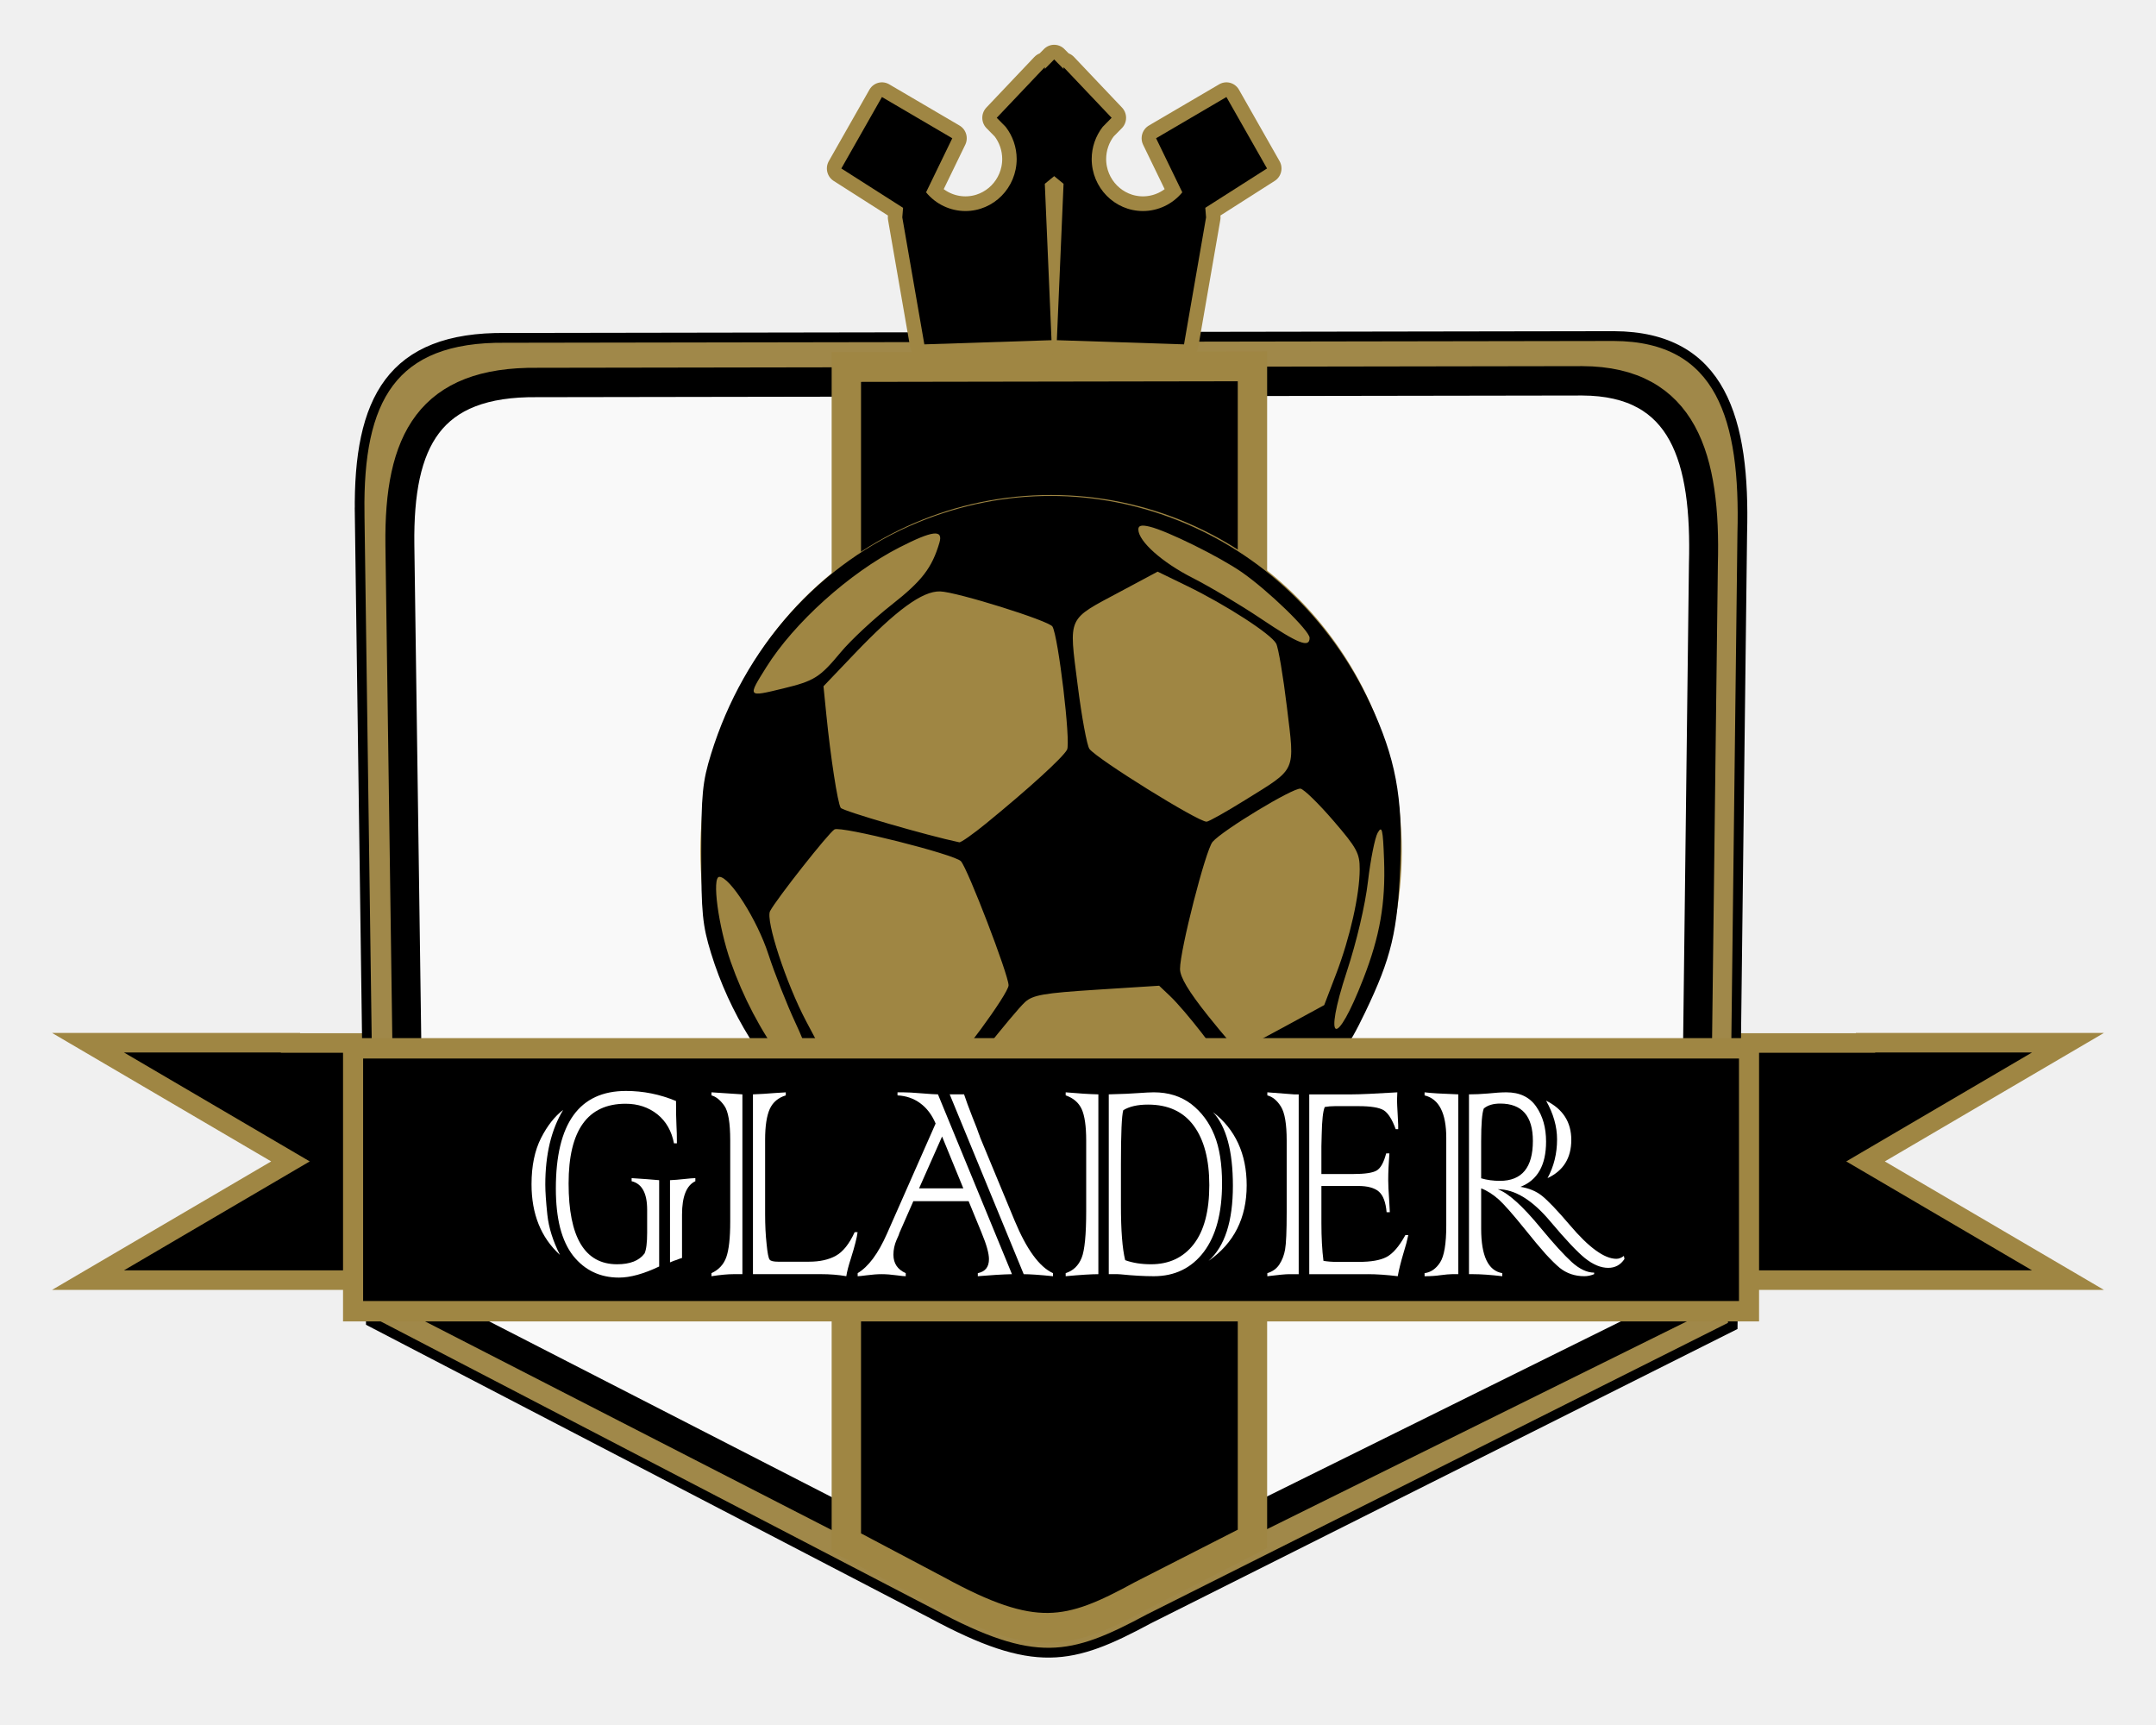
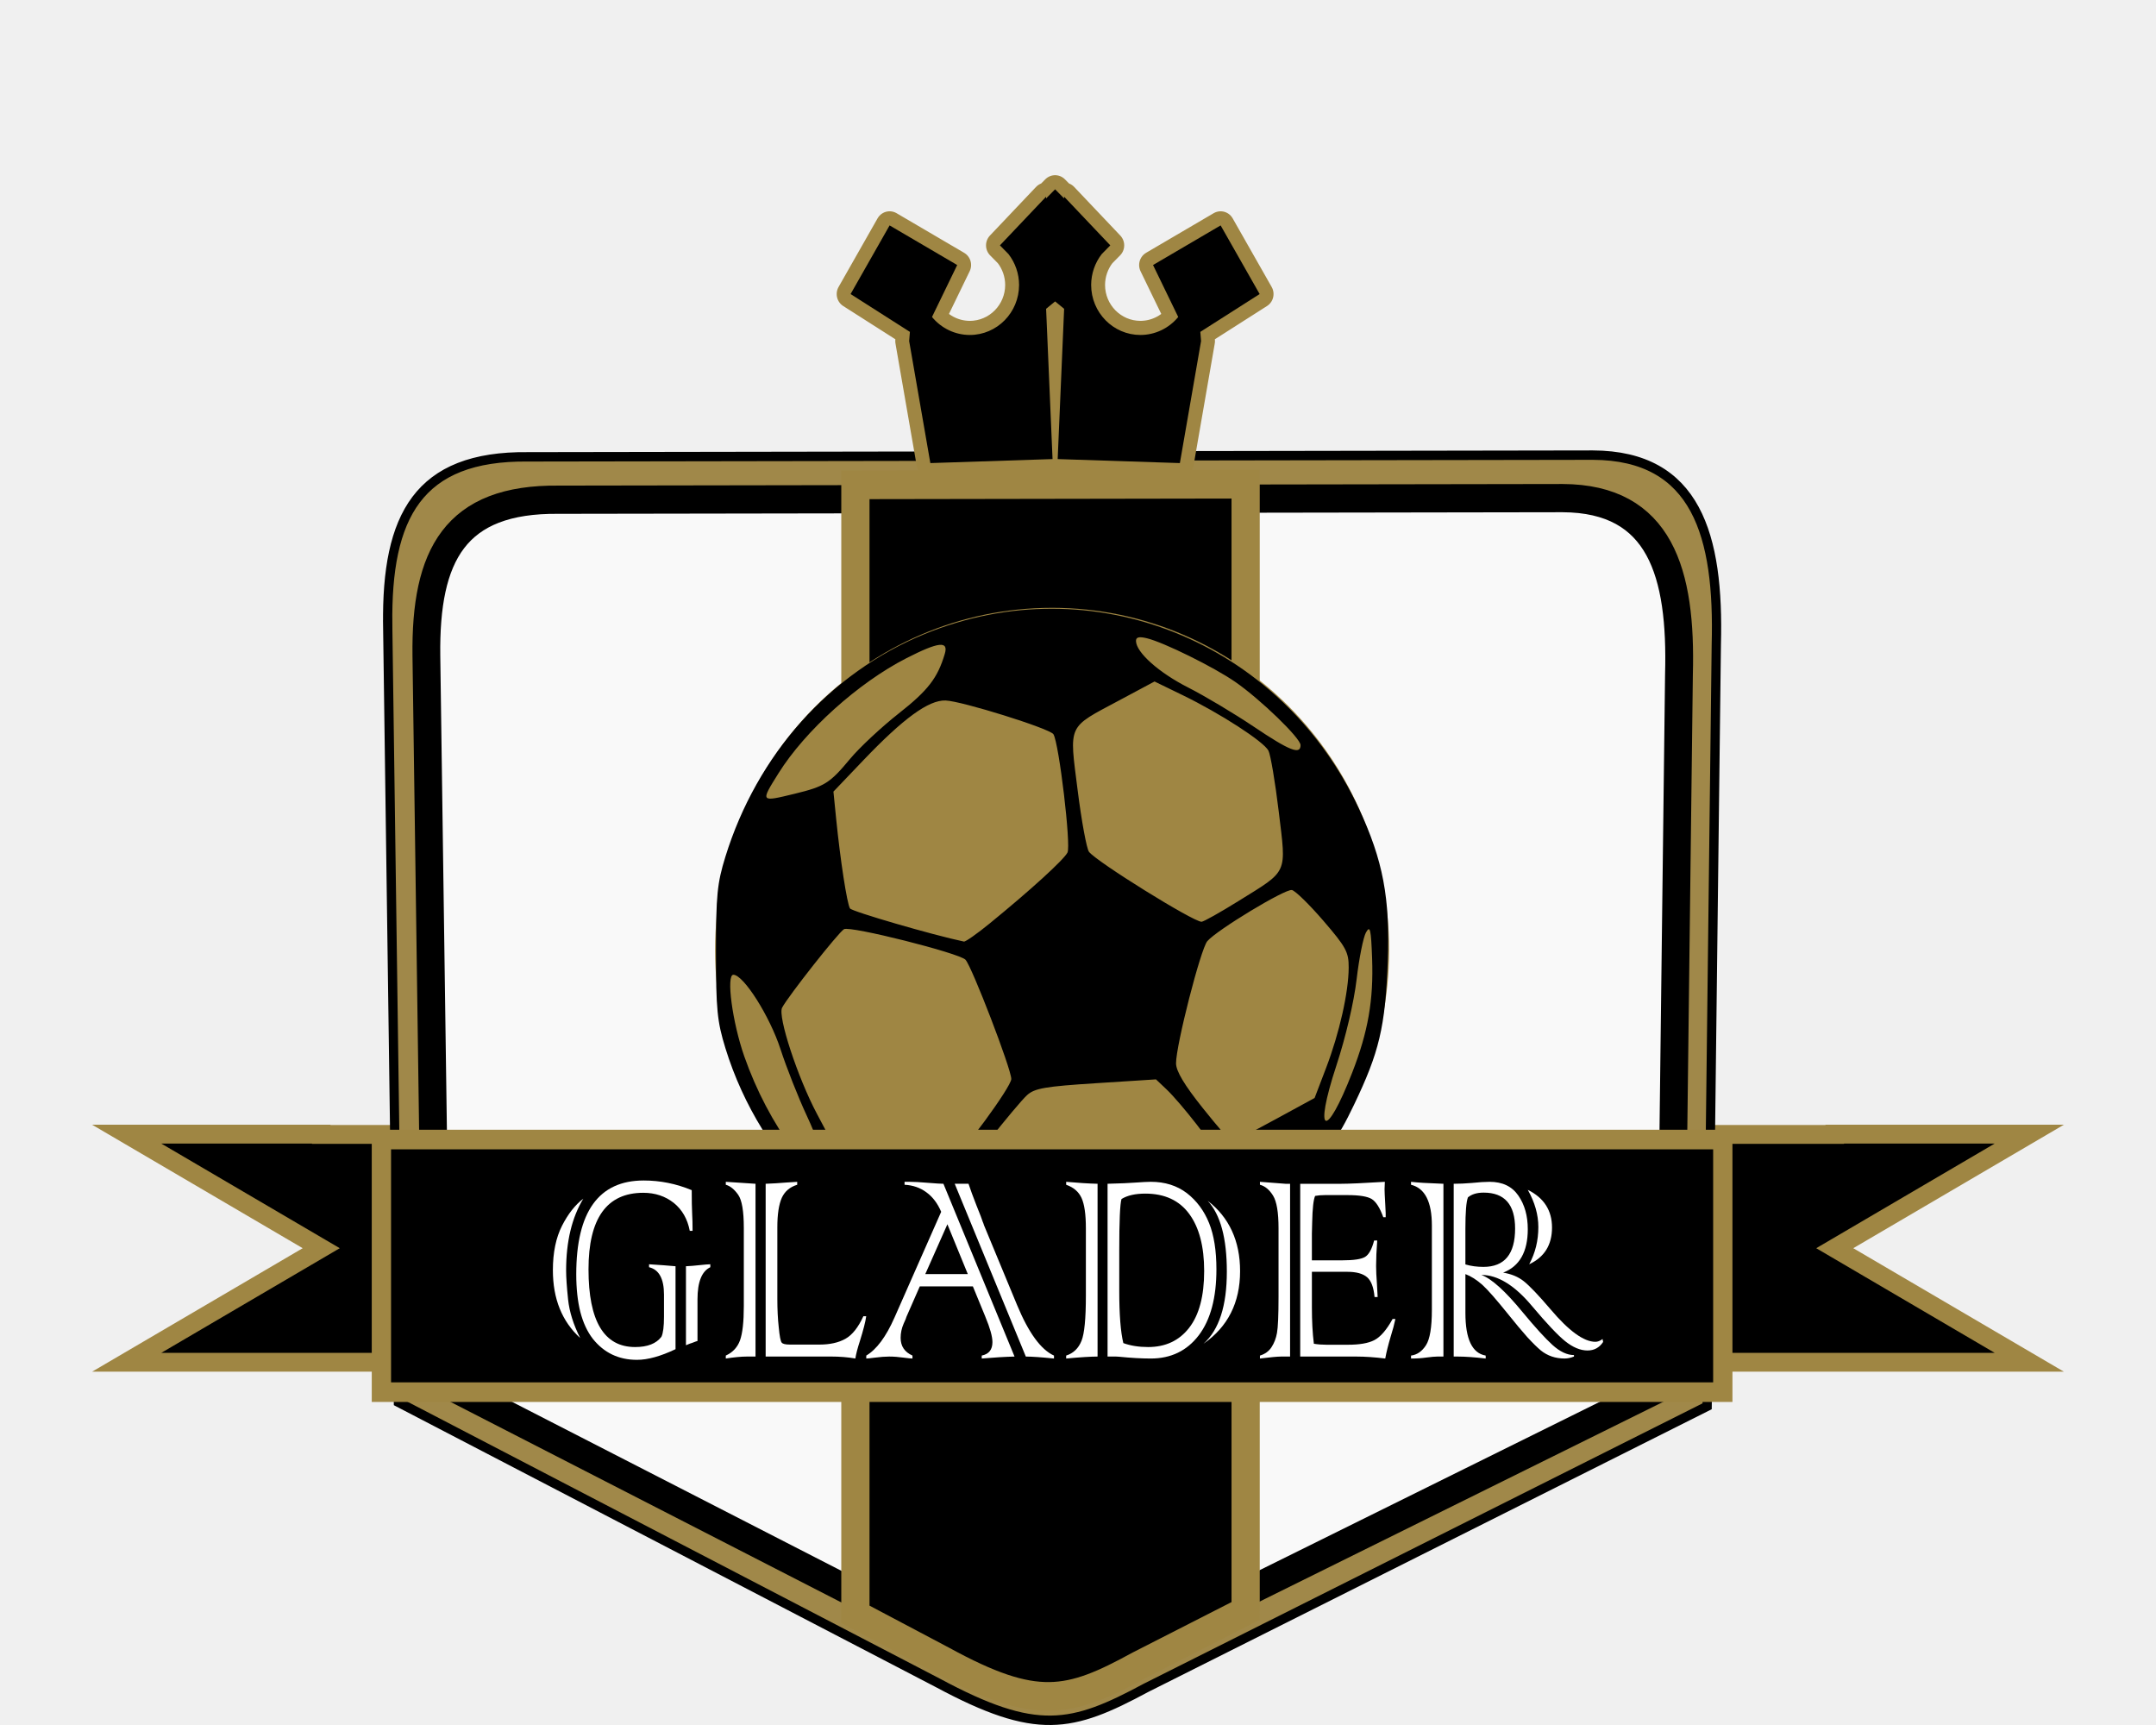
<svg xmlns="http://www.w3.org/2000/svg" version="1.1" id="svg2" width="320" height="256" viewBox="0 0 320 256">
  <defs id="defs6" />
-   <g id="g1051" transform="matrix(1.431064,0,0,1.453213,-8.027231,-58.99875)">
-     <g id="g1013">
-       <path style="fill:#000000;fill-opacity:1;stroke:#9f8643;stroke-width:2;stroke-linecap:butt;stroke-linejoin:miter;stroke-miterlimit:4;stroke-dasharray:none;stroke-opacity:1" d="m 14.736,147.082 20.998,12.123 -20.998,12.123 h 20.998 163.359 20.998 l -20.998,-12.123 20.998,-12.123 h -20.998 v 0.031 H 35.735 v -0.031 z" id="path979" />
-       <g id="g969" transform="translate(-416.3729,60.16949)">
-         <g transform="translate(21.66102,-4.813559)" id="g917">
-           <path style="fill:#a08849;fill-opacity:1;stroke:#000000;stroke-width:1px;stroke-linecap:butt;stroke-linejoin:miter;stroke-opacity:1" d="m 437.62,37.58 1.157,82.644 58.22,29.82 c 10.652,5.641 14.437,4.786 22.474,0.525 l 60.56,-29.919 0.989,-80.948 c 0.316,-11.558 -2.109,-20.095 -13.327,-20.138 l -114.917,0.183 c -11.911,-0.138 -15.3,6.363 -15.155,17.833 z" id="path821" />
-           <path style="fill:#f9f9f9;fill-opacity:1;stroke:#000000;stroke-width:3;stroke-linecap:butt;stroke-linejoin:miter;stroke-miterlimit:4;stroke-dasharray:none;stroke-opacity:1" d="m 441.795,40.887 1.09,76.851 54.889,27.73 c 10.042,5.246 13.611,4.45 21.189,0.488 l 57.095,-27.822 0.932,-75.274 c 0.298,-10.748 -1.988,-18.687 -12.564,-18.727 l -108.343,0.17 c -11.229,-0.129 -14.425,5.917 -14.288,16.583 z" id="path821-4" />
-           <path style="fill:#000000;fill-opacity:1;stroke:#9f8643;stroke-width:3.046;stroke-linecap:butt;stroke-linejoin:miter;stroke-miterlimit:4;stroke-dasharray:none;stroke-opacity:1" d="m 530.219,22.654 -42.119,0.068 V 142.759 l 9.432,4.912 c 10.042,5.407 13.61,4.588 21.188,0.503 l 11.5,-5.776 z" id="path821-4-1" />
-           <path style="opacity:1;fill:#000000;fill-opacity:1;fill-rule:evenodd;stroke:#9f8643;stroke-width:3;stroke-linecap:square;stroke-linejoin:round;stroke-miterlimit:4;stroke-dasharray:none;stroke-opacity:1;paint-order:stroke markers fill" d="m 509.654,-8.685 -0.971,0.971 v -0.188 l -4.984,5.174 0.922,0.922 c 0.738,0.935 1.141,2.09 1.145,3.281 -3.1e-4,2.938 -2.382,5.32 -5.32,5.32 -1.575,-0.002 -3.069,-0.702 -4.078,-1.912 l 2.719,-5.521 -7.295,-4.211 -4.211,7.295 6.402,4.02 -0.08,0.977 2.287,12.967 13.189,-0.426 -0.695,-15.971 0.971,-0.783 h 0.002 l 0.971,0.783 -0.695,15.971 13.189,0.426 2.287,-12.967 -0.08,-0.977 6.402,-4.02 -4.211,-7.295 -7.295,4.211 2.719,5.521 c -1.009,1.21 -2.503,1.91 -4.078,1.912 -2.938,-3.03e-4 -5.32,-2.382 -5.32,-5.32 0.004,-1.191 0.407,-2.346 1.145,-3.281 l 0.922,-0.922 -4.984,-5.174 v 0.188 l -0.971,-0.969 z" id="rect857" />
+   <g id="g854" transform="matrix(0.9609228,0,0,0.9609228,6.25235,19.61591)">
+     <g transform="matrix(1.431064,0,0,1.453213,-8.027231,-58.99875)" id="g1051">
+       <g id="g1013">
+         <path id="path979" d="m 14.736,147.082 20.998,12.123 -20.998,12.123 h 20.998 163.359 20.998 l -20.998,-12.123 20.998,-12.123 h -20.998 v 0.031 H 35.735 v -0.031 z" style="fill:#000000;fill-opacity:1;stroke:#9f8643;stroke-width:2;stroke-linecap:butt;stroke-linejoin:miter;stroke-miterlimit:4;stroke-dasharray:none;stroke-opacity:1" />
+         <g transform="translate(-416.3729,60.16949)" id="g969">
+           <g id="g917" transform="translate(21.66102,-4.813559)">
+             <path id="path821" d="m 437.62,37.58 1.157,82.644 58.22,29.82 c 10.652,5.641 14.437,4.786 22.474,0.525 l 60.56,-29.919 0.989,-80.948 c 0.316,-11.558 -2.109,-20.095 -13.327,-20.138 l -114.917,0.183 c -11.911,-0.138 -15.3,6.363 -15.155,17.833 z" style="fill:#a08849;fill-opacity:1;stroke:#000000;stroke-width:1px;stroke-linecap:butt;stroke-linejoin:miter;stroke-opacity:1" />
+             <path id="path821-4" d="m 441.795,40.887 1.09,76.851 54.889,27.73 c 10.042,5.246 13.611,4.45 21.189,0.488 l 57.095,-27.822 0.932,-75.274 c 0.298,-10.748 -1.988,-18.687 -12.564,-18.727 l -108.343,0.17 c -11.229,-0.129 -14.425,5.917 -14.288,16.583 z" style="fill:#f9f9f9;fill-opacity:1;stroke:#000000;stroke-width:3;stroke-linecap:butt;stroke-linejoin:miter;stroke-miterlimit:4;stroke-dasharray:none;stroke-opacity:1" />
+             <path id="path821-4-1" d="m 530.219,22.654 -42.119,0.068 V 142.759 l 9.432,4.912 c 10.042,5.407 13.61,4.588 21.188,0.503 l 11.5,-5.776 z" style="fill:#000000;fill-opacity:1;stroke:#9f8643;stroke-width:3.046;stroke-linecap:butt;stroke-linejoin:miter;stroke-miterlimit:4;stroke-dasharray:none;stroke-opacity:1" />
+             <path id="rect857" d="m 509.654,-8.685 -0.971,0.971 v -0.188 l -4.984,5.174 0.922,0.922 c 0.738,0.935 1.141,2.09 1.145,3.281 -3.1e-4,2.938 -2.382,5.32 -5.32,5.32 -1.575,-0.002 -3.069,-0.702 -4.078,-1.912 l 2.719,-5.521 -7.295,-4.211 -4.211,7.295 6.402,4.02 -0.08,0.977 2.287,12.967 13.189,-0.426 -0.695,-15.971 0.971,-0.783 h 0.002 l 0.971,0.783 -0.695,15.971 13.189,0.426 2.287,-12.967 -0.08,-0.977 6.402,-4.02 -4.211,-7.295 -7.295,4.211 2.719,5.521 c -1.009,1.21 -2.503,1.91 -4.078,1.912 -2.938,-3.03e-4 -5.32,-2.382 -5.32,-5.32 0.004,-1.191 0.407,-2.346 1.145,-3.281 l 0.922,-0.922 -4.984,-5.174 v 0.188 l -0.971,-0.969 z" style="opacity:1;fill:#000000;fill-opacity:1;fill-rule:evenodd;stroke:#9f8643;stroke-width:3;stroke-linecap:square;stroke-linejoin:round;stroke-miterlimit:4;stroke-dasharray:none;stroke-opacity:1;paint-order:stroke markers fill" />
+           </g>
+           <g id="g959" transform="translate(-53.55083,97.6412)">
+             <circle r="34.876" cy="-30.287" cx="584.543" id="path904" style="opacity:1;fill:#9f8643;fill-opacity:1;fill-rule:evenodd;stroke:#9f8643;stroke-width:3;stroke-linecap:square;stroke-linejoin:round;stroke-miterlimit:4;stroke-dasharray:none;stroke-opacity:1;paint-order:stroke markers fill" />
+             <path id="path949" d="m 575.583,5.233 c -12.252,-3.096 -22.47,-12.847 -26.303,-25.102 -0.888,-2.839 -1.016,-4.124 -1.016,-10.179 0,-6.061 0.128,-7.336 1.016,-10.164 3.418,-10.873 11.267,-19.516 21.482,-23.656 18.052,-7.316 38.431,0.72 46.866,18.481 2.644,5.567 3.413,9.581 3.141,16.4 -0.274,6.892 -0.917,9.558 -3.661,15.182 -1.792,3.672 -2.548,4.654 -7.023,9.125 -4.476,4.471 -5.459,5.226 -9.135,7.016 -5.841,2.844 -8.259,3.402 -15.611,3.602 -5.272,0.144 -6.848,0.03 -9.757,-0.705 z m 19.405,-2.094 c 4.9,-1.594 3.489,-2.405 -1.843,-1.06 -1.948,0.492 -4.849,0.724 -9.395,0.752 -3.617,0.022 -6.719,0.182 -6.893,0.356 -0.808,0.806 2.228,1.181 8.482,1.048 5.474,-0.117 7.265,-0.32 9.648,-1.096 z m -4.011,-1.845 c 4.71,-0.846 4.976,-1.021 8.227,-5.427 1.676,-2.271 3.047,-4.326 3.047,-4.565 0,-0.526 -3.801,-5.337 -5.374,-6.803 l -1.123,-1.047 -6.474,0.407 c -5.475,0.344 -6.622,0.539 -7.434,1.263 -1.135,1.013 -7.348,8.726 -7.348,9.123 0,0.374 4.033,5.407 5.115,6.382 1.617,1.459 5.639,1.694 11.363,0.666 z m -31.521,-9.36 c 0.165,-0.835 -0.255,-2.227 -1.407,-4.656 -0.903,-1.906 -2.175,-5.078 -2.826,-7.049 -1.154,-3.495 -3.986,-7.895 -5.081,-7.895 -0.797,0 -0.109,5.072 1.178,8.676 1.296,3.631 3.093,7.003 5.36,10.058 1.742,2.349 2.44,2.567 2.776,0.866 z m 13.833,0.65 c 1.51,-1.184 6.847,-8.335 6.849,-9.175 0.002,-1.046 -4.237,-11.915 -4.943,-12.672 -0.653,-0.701 -12.443,-3.622 -13.112,-3.248 -0.594,0.332 -6.019,7.106 -6.682,8.344 -0.489,0.912 1.676,7.412 3.75,11.263 l 1.255,2.329 5.637,1.817 c 6.473,2.086 6.332,2.06 7.246,1.343 z m 35.25,-4.828 4.336,-2.325 1.238,-3.19 c 1.438,-3.708 2.43,-8.042 2.441,-10.668 0.007,-1.65 -0.282,-2.175 -2.735,-4.981 -1.508,-1.725 -3.036,-3.194 -3.396,-3.263 -0.728,-0.14 -8.107,4.253 -9.129,5.435 -0.72,0.833 -3.382,11.071 -3.375,12.98 0.003,0.834 0.892,2.297 2.902,4.776 1.594,1.965 3.007,3.571 3.139,3.567 0.133,-0.003 2.193,-1.053 4.578,-2.332 z m 8.396,-5.026 c 1.716,-4.345 2.31,-7.699 2.147,-12.128 -0.116,-3.14 -0.213,-3.547 -0.662,-2.766 -0.289,0.504 -0.744,2.746 -1.01,4.981 -0.289,2.426 -1.172,6.129 -2.191,9.185 -2.467,7.397 -1.141,7.96 1.716,0.728 z m -39.092,-15.879 c 4.398,-3.535 7.934,-6.709 8.36,-7.504 0.399,-0.744 -0.91,-11.594 -1.517,-12.576 -0.368,-0.595 -9.927,-3.537 -11.649,-3.586 -1.83,-0.052 -4.544,1.895 -8.894,6.382 l -3.202,3.303 0.296,2.91 c 0.445,4.366 1.172,9.006 1.49,9.505 0.208,0.327 8.923,2.822 12.298,3.521 0.17,0.035 1.438,-0.844 2.819,-1.954 z m 26.817,-2.353 c 5.424,-3.322 5.167,-2.762 4.345,-9.501 -0.383,-3.138 -0.884,-6.056 -1.114,-6.485 -0.519,-0.969 -5.206,-3.953 -9.25,-5.889 l -3.043,-1.457 -3.832,2.018 c -5.624,2.962 -5.377,2.434 -4.467,9.534 0.42,3.284 0.973,6.234 1.228,6.556 0.845,1.068 11.244,7.428 12.145,7.428 0.215,0 2.01,-0.992 3.99,-2.205 z m -47.91,-11.398 c 3.245,-0.775 3.8,-1.119 5.974,-3.694 1.027,-1.217 3.403,-3.401 5.278,-4.853 3.151,-2.439 4.184,-3.758 4.96,-6.33 0.423,-1.399 -0.681,-1.274 -4.146,0.469 -5.184,2.608 -10.928,7.698 -13.81,12.237 -1.955,3.079 -1.972,3.059 1.743,2.171 z m 54.608,-5.174 c 0,-0.736 -4.326,-4.858 -7.049,-6.717 -2.307,-1.574 -7.712,-4.203 -9.537,-4.637 -0.859,-0.205 -1.188,-0.119 -1.175,0.304 0.036,1.215 2.476,3.353 5.62,4.925 1.789,0.894 4.98,2.77 7.092,4.167 3.88,2.568 5.05,3.022 5.05,1.957 z" style="fill:#000000;stroke-width:0.433" />
+           </g>
        </g>
-         <g transform="translate(-53.55083,97.6412)" id="g959">
-           <circle style="opacity:1;fill:#9f8643;fill-opacity:1;fill-rule:evenodd;stroke:#9f8643;stroke-width:3;stroke-linecap:square;stroke-linejoin:round;stroke-miterlimit:4;stroke-dasharray:none;stroke-opacity:1;paint-order:stroke markers fill" id="path904" cx="584.543" cy="-30.287" r="34.876" />
-           <path style="fill:#000000;stroke-width:0.433" d="m 575.583,5.233 c -12.252,-3.096 -22.47,-12.847 -26.303,-25.102 -0.888,-2.839 -1.016,-4.124 -1.016,-10.179 0,-6.061 0.128,-7.336 1.016,-10.164 3.418,-10.873 11.267,-19.516 21.482,-23.656 18.052,-7.316 38.431,0.72 46.866,18.481 2.644,5.567 3.413,9.581 3.141,16.4 -0.274,6.892 -0.917,9.558 -3.661,15.182 -1.792,3.672 -2.548,4.654 -7.023,9.125 -4.476,4.471 -5.459,5.226 -9.135,7.016 -5.841,2.844 -8.259,3.402 -15.611,3.602 -5.272,0.144 -6.848,0.03 -9.757,-0.705 z m 19.405,-2.094 c 4.9,-1.594 3.489,-2.405 -1.843,-1.06 -1.948,0.492 -4.849,0.724 -9.395,0.752 -3.617,0.022 -6.719,0.182 -6.893,0.356 -0.808,0.806 2.228,1.181 8.482,1.048 5.474,-0.117 7.265,-0.32 9.648,-1.096 z m -4.011,-1.845 c 4.71,-0.846 4.976,-1.021 8.227,-5.427 1.676,-2.271 3.047,-4.326 3.047,-4.565 0,-0.526 -3.801,-5.337 -5.374,-6.803 l -1.123,-1.047 -6.474,0.407 c -5.475,0.344 -6.622,0.539 -7.434,1.263 -1.135,1.013 -7.348,8.726 -7.348,9.123 0,0.374 4.033,5.407 5.115,6.382 1.617,1.459 5.639,1.694 11.363,0.666 z m -31.521,-9.36 c 0.165,-0.835 -0.255,-2.227 -1.407,-4.656 -0.903,-1.906 -2.175,-5.078 -2.826,-7.049 -1.154,-3.495 -3.986,-7.895 -5.081,-7.895 -0.797,0 -0.109,5.072 1.178,8.676 1.296,3.631 3.093,7.003 5.36,10.058 1.742,2.349 2.44,2.567 2.776,0.866 z m 13.833,0.65 c 1.51,-1.184 6.847,-8.335 6.849,-9.175 0.002,-1.046 -4.237,-11.915 -4.943,-12.672 -0.653,-0.701 -12.443,-3.622 -13.112,-3.248 -0.594,0.332 -6.019,7.106 -6.682,8.344 -0.489,0.912 1.676,7.412 3.75,11.263 l 1.255,2.329 5.637,1.817 c 6.473,2.086 6.332,2.06 7.246,1.343 z m 35.25,-4.828 4.336,-2.325 1.238,-3.19 c 1.438,-3.708 2.43,-8.042 2.441,-10.668 0.007,-1.65 -0.282,-2.175 -2.735,-4.981 -1.508,-1.725 -3.036,-3.194 -3.396,-3.263 -0.728,-0.14 -8.107,4.253 -9.129,5.435 -0.72,0.833 -3.382,11.071 -3.375,12.98 0.003,0.834 0.892,2.297 2.902,4.776 1.594,1.965 3.007,3.571 3.139,3.567 0.133,-0.003 2.193,-1.053 4.578,-2.332 z m 8.396,-5.026 c 1.716,-4.345 2.31,-7.699 2.147,-12.128 -0.116,-3.14 -0.213,-3.547 -0.662,-2.766 -0.289,0.504 -0.744,2.746 -1.01,4.981 -0.289,2.426 -1.172,6.129 -2.191,9.185 -2.467,7.397 -1.141,7.96 1.716,0.728 z m -39.092,-15.879 c 4.398,-3.535 7.934,-6.709 8.36,-7.504 0.399,-0.744 -0.91,-11.594 -1.517,-12.576 -0.368,-0.595 -9.927,-3.537 -11.649,-3.586 -1.83,-0.052 -4.544,1.895 -8.894,6.382 l -3.202,3.303 0.296,2.91 c 0.445,4.366 1.172,9.006 1.49,9.505 0.208,0.327 8.923,2.822 12.298,3.521 0.17,0.035 1.438,-0.844 2.819,-1.954 z m 26.817,-2.353 c 5.424,-3.322 5.167,-2.762 4.345,-9.501 -0.383,-3.138 -0.884,-6.056 -1.114,-6.485 -0.519,-0.969 -5.206,-3.953 -9.25,-5.889 l -3.043,-1.457 -3.832,2.018 c -5.624,2.962 -5.377,2.434 -4.467,9.534 0.42,3.284 0.973,6.234 1.228,6.556 0.845,1.068 11.244,7.428 12.145,7.428 0.215,0 2.01,-0.992 3.99,-2.205 z m -47.91,-11.398 c 3.245,-0.775 3.8,-1.119 5.974,-3.694 1.027,-1.217 3.403,-3.401 5.278,-4.853 3.151,-2.439 4.184,-3.758 4.96,-6.33 0.423,-1.399 -0.681,-1.274 -4.146,0.469 -5.184,2.608 -10.928,7.698 -13.81,12.237 -1.955,3.079 -1.972,3.059 1.743,2.171 z m 54.608,-5.174 c 0,-0.736 -4.326,-4.858 -7.049,-6.717 -2.307,-1.574 -7.712,-4.203 -9.537,-4.637 -0.859,-0.205 -1.188,-0.119 -1.175,0.304 0.036,1.215 2.476,3.353 5.62,4.925 1.789,0.894 4.98,2.77 7.092,4.167 3.88,2.568 5.05,3.022 5.05,1.957 z" id="path949" />
-         </g>
+         <rect y="148.698" x="43.27" height="24.764" width="142.698" id="rect1000" style="opacity:1;fill:#000000;fill-opacity:1;fill-rule:evenodd;stroke:#9f8643;stroke-width:4.165;stroke-linecap:square;stroke-linejoin:miter;stroke-miterlimit:4;stroke-dasharray:none;stroke-opacity:1;paint-order:stroke markers fill" />
      </g>
-       <rect style="opacity:1;fill:#000000;fill-opacity:1;fill-rule:evenodd;stroke:#9f8643;stroke-width:4.165;stroke-linecap:square;stroke-linejoin:miter;stroke-miterlimit:4;stroke-dasharray:none;stroke-opacity:1;paint-order:stroke markers fill" id="rect1000" width="142.698" height="24.764" x="43.27" y="148.698" />
-     </g>
-     <g id="text1017" style="font-style:normal;font-variant:normal;font-weight:normal;font-stretch:normal;font-size:106.641px;line-height:1.25;font-family:'Digital Dismay';-inkscape-font-specification:'Digital Dismay';letter-spacing:0px;word-spacing:0px;fill:#000000;fill-opacity:1;stroke:none;stroke-width:1.25" transform="scale(0.9340614,1.070593)" aria-label="GLADER">
-       <path id="path1019" style="font-style:normal;font-variant:normal;font-weight:normal;font-stretch:normal;font-size:33.325px;font-family:'Colonna MT';-inkscape-font-specification:'Colonna MT';fill:#ffffff;stroke-width:1.25" d="m 80.401,158.341 v -7.843 q 0.781,-0.033 1.432,-0.098 1.058,-0.098 1.383,-0.098 v 0.293 q -1.481,0.602 -1.481,3.189 v 4.133 q -0.114,0.016 -0.635,0.195 -0.26,0.065 -0.423,0.13 -0.163,0.065 -0.277,0.098 z M 68.539,143.793 q -1.985,2.815 -1.985,7.127 0,1.009 0.228,2.88 0.228,1.839 1.399,3.824 -3.157,-2.473 -3.157,-6.737 0,-2.62 1.058,-4.41 1.041,-1.757 2.457,-2.685 z m 10.658,6.704 v 8.234 q -2.587,1.058 -4.459,1.058 -3.157,0 -5.093,-2.083 -0.96,-1.058 -1.448,-2.669 -0.472,-1.611 -0.472,-3.743 0,-9.308 7.794,-9.308 2.864,0 5.549,0.96 0,1.513 0.049,2.327 0.049,0.7 0.049,1.709 h -0.325 q -0.391,-1.757 -1.839,-2.766 -1.481,-1.009 -3.531,-1.009 -6.33,0 -6.33,7.599 0,7.713 5.386,7.713 2.148,0 3.043,-1.025 0.293,-0.537 0.293,-1.985 v -2.197 q 0,-2.359 -1.725,-2.717 v -0.293 q 0.602,0.033 1.676,0.098 0.83,0.065 1.383,0.098 z" />
-       <path id="path1021" style="font-style:normal;font-variant:normal;font-weight:normal;font-stretch:normal;font-size:33.325px;font-family:'Colonna MT';-inkscape-font-specification:'Colonna MT';fill:#ffffff;stroke-width:1.25" d="m 97.145,159.463 h -7.534 v -17.151 q 1.107,-0.033 2.473,-0.13 1.269,-0.065 1.172,-0.065 v 0.293 q -1.253,0.325 -1.774,1.285 -0.521,0.993 -0.521,2.945 v 7.078 q 0,1.595 0.163,2.848 0.146,1.318 0.342,1.513 0.179,0.195 0.944,0.195 h 3.417 q 1.806,0 2.994,-0.57 1.188,-0.57 2.083,-2.246 h 0.325 q -0.114,0.781 -0.732,2.473 -0.407,1.074 -0.521,1.725 -1.318,-0.195 -2.831,-0.195 z m -12.139,-17.346 3.433,0.195 v 17.151 h -1.009 q -0.928,0 -2.425,0.195 v -0.293 q 1.204,-0.472 1.643,-1.513 0.439,-1.058 0.439,-3.385 v -7.778 q 0,-2.49 -0.651,-3.287 -0.667,-0.814 -1.432,-0.993 z" />
-       <path id="path1023" style="font-style:normal;font-variant:normal;font-weight:normal;font-stretch:normal;font-size:33.325px;font-family:'Colonna MT';-inkscape-font-specification:'Colonna MT';fill:#ffffff;stroke-width:1.25" d="m 119.674,159.463 -8.217,-17.151 h 1.595 q 0.325,0.846 0.911,2.132 0.651,1.383 0.732,1.643 0.081,0.146 0.146,0.342 l 3.824,7.925 q 2.001,4.133 4.263,5.012 v 0.293 q -2.213,-0.195 -3.254,-0.195 z m -11.618,-8.185 h 4.914 l -2.359,-4.947 z m 6.948,4.247 -1.448,-3.027 h -6.135 l -1.546,3.027 q 0,0 -0.081,0.212 -0.016,0.016 -0.244,0.472 -0.342,0.683 -0.342,1.399 0,1.237 1.367,1.757 v 0.293 q -0.277,0 -0.96,-0.081 -0.96,-0.114 -1.725,-0.114 -0.7,0 -1.725,0.114 -0.7,0.081 -0.928,0.081 v -0.293 q 1.79,-0.911 3.254,-3.759 l 5.402,-10.512 q -0.618,-1.253 -1.709,-1.936 -1.074,-0.683 -2.522,-0.749 v -0.293 h 0.57 q 0.765,0 2.099,0.098 1.399,0.098 1.822,0.098 l 8.217,17.151 q -1.578,0.033 -3.791,0.195 v -0.293 q 1.237,-0.212 1.237,-1.334 0,-0.83 -0.814,-2.506 z" />
-       <path id="path1025" style="font-style:normal;font-variant:normal;font-weight:normal;font-stretch:normal;font-size:33.325px;font-family:'Colonna MT';-inkscape-font-specification:'Colonna MT';fill:#ffffff;stroke-width:1.25" d="m 140.201,158.194 q 2.701,-2.067 2.701,-7.16 0,-4.979 -2.213,-7.03 1.855,1.22 2.799,2.978 0.944,1.757 0.944,4.003 0,4.686 -4.231,7.209 z m -12.237,-15.882 v 17.151 q -1.155,0 -3.629,0.195 v -0.293 q 1.253,-0.342 1.774,-1.464 0.504,-1.074 0.504,-4.459 v -6.72 q 0,-2.067 -0.504,-3.01 -0.504,-0.928 -1.774,-1.302 v -0.293 q 2.115,0.163 3.629,0.195 z m 2.766,1.513 q -0.26,0.732 -0.26,5.126 v 3.97 q 0,3.564 0.472,5.207 1.253,0.391 2.864,0.391 3.01,0 4.735,-1.904 1.741,-1.92 1.741,-5.646 0,-3.645 -1.725,-5.663 -1.725,-2.018 -5.077,-2.018 -1.741,0 -2.75,0.537 z m -0.618,15.637 h -0.993 v -17.151 q 2.246,-0.049 3.141,-0.114 1.351,-0.081 1.855,-0.081 2.441,0 4.166,1.123 1.709,1.139 2.571,2.978 0.846,1.806 0.846,4.589 0,4.231 -2.034,6.541 -2.05,2.311 -5.549,2.311 -1.627,0 -3.677,-0.179 -0.081,-0.016 -0.325,-0.016 z" />
-       <path id="path1027" style="font-style:normal;font-variant:normal;font-weight:normal;font-stretch:normal;font-size:33.325px;font-family:'Colonna MT';-inkscape-font-specification:'Colonna MT';fill:#ffffff;stroke-width:1.25" d="m 149.672,142.313 h 0.537 v 17.151 h -1.074 q -0.57,0 -2.408,0.195 v -0.293 q 0.879,-0.228 1.334,-0.83 0.472,-0.618 0.635,-1.416 0.179,-0.846 0.179,-3.58 v -6.818 q 0,-2.359 -0.635,-3.238 -0.635,-0.879 -1.513,-1.074 v -0.293 q 0.993,0.065 2.945,0.195 z m 8.217,17.151 h -6.509 v -17.151 h 4.735 q 1.334,0 5.044,-0.195 -0.033,0.488 -0.033,0.732 0,0.325 0.081,1.513 0.049,0.797 0.049,0.862 v 0.407 h -0.277 q -0.586,-1.399 -1.334,-1.806 -0.749,-0.391 -2.815,-0.391 h -2.587 q -0.618,0 -1.139,0.081 -0.293,0.553 -0.342,2.636 l -0.033,1.107 v 2.652 h 3.515 q 1.985,0 2.636,-0.342 0.651,-0.342 1.041,-1.627 h 0.358 q -0.13,1.464 -0.13,2.538 0,0.683 0.098,1.79 0.033,0.325 0.081,1.286 h -0.358 q -0.146,-1.432 -0.862,-1.969 -0.732,-0.537 -2.294,-0.537 h -4.084 v 3.547 q 0,2.05 0.228,3.596 0.683,0.098 1.464,0.098 h 2.473 q 2.018,0 3.043,-0.456 1.074,-0.472 2.115,-2.099 h 0.325 q -0.179,0.749 -0.537,1.725 -0.439,1.269 -0.635,2.197 -1.855,-0.195 -3.32,-0.195 z" />
-       <path id="path1029" style="font-style:normal;font-variant:normal;font-weight:normal;font-stretch:normal;font-size:33.325px;font-family:'Colonna MT';-inkscape-font-specification:'Colonna MT';fill:#ffffff;stroke-width:1.25" d="m 177.839,150.302 q 1.058,-1.676 1.058,-3.694 0,-1.839 -1.22,-3.694 2.799,1.188 2.799,3.743 0,2.587 -2.636,3.645 z m -9.91,-7.99 v 17.151 h -0.7 q -0.407,0 -1.286,0.098 -0.749,0.098 -1.757,0.098 v -0.293 q 1.041,-0.114 1.725,-1.025 0.683,-0.911 0.683,-3.515 V 146.462 q 0,-3.547 -2.408,-4.052 v -0.293 q 1.041,0.114 3.743,0.195 z m 2.538,4.475 v 3.531 q 0.96,0.244 2.083,0.244 3.661,0 3.661,-3.808 0,-3.564 -3.629,-3.564 -1.172,0 -1.822,0.472 -0.293,0.651 -0.293,3.124 z m -0.879,12.676 h -0.472 v -17.151 q 0.976,0 2.083,-0.081 1.269,-0.114 2.067,-0.114 2.229,0 3.32,1.367 1.09,1.351 1.09,3.336 0,3.368 -2.848,4.312 1.416,0.195 2.376,0.846 1.025,0.7 3.108,2.799 3.173,3.222 5.175,3.222 0.407,0 0.83,-0.277 l 0.065,0.293 q -0.651,0.846 -1.806,0.846 -1.237,0 -2.587,-0.928 -1.269,-0.879 -3.791,-3.45 -3.027,-3.124 -5.891,-3.124 1.774,0.553 4.8,3.726 2.132,2.213 3.417,3.222 1.302,1.009 2.49,1.009 v 0.146 q -0.553,0.195 -1.09,0.195 -1.578,0 -2.734,-0.797 -0.618,-0.439 -1.578,-1.334 -0.944,-0.911 -2.278,-2.343 -1.953,-2.083 -2.896,-2.831 -1.009,-0.765 -1.969,-1.074 v 3.856 q 0,3.889 2.343,4.231 v 0.293 q -1.953,-0.195 -3.222,-0.195 z" />
+       <g aria-label="GLADER" transform="scale(0.9340614,1.070593)" style="font-style:normal;font-variant:normal;font-weight:normal;font-stretch:normal;font-size:106.641px;line-height:1.25;font-family:'Digital Dismay';-inkscape-font-specification:'Digital Dismay';letter-spacing:0px;word-spacing:0px;fill:#000000;fill-opacity:1;stroke:none;stroke-width:1.25" id="text1017">
+         <path d="m 80.401,158.341 v -7.843 q 0.781,-0.033 1.432,-0.098 1.058,-0.098 1.383,-0.098 v 0.293 q -1.481,0.602 -1.481,3.189 v 4.133 q -0.114,0.016 -0.635,0.195 -0.26,0.065 -0.423,0.13 -0.163,0.065 -0.277,0.098 z M 68.539,143.793 q -1.985,2.815 -1.985,7.127 0,1.009 0.228,2.88 0.228,1.839 1.399,3.824 -3.157,-2.473 -3.157,-6.737 0,-2.62 1.058,-4.41 1.041,-1.757 2.457,-2.685 z m 10.658,6.704 v 8.234 q -2.587,1.058 -4.459,1.058 -3.157,0 -5.093,-2.083 -0.96,-1.058 -1.448,-2.669 -0.472,-1.611 -0.472,-3.743 0,-9.308 7.794,-9.308 2.864,0 5.549,0.96 0,1.513 0.049,2.327 0.049,0.7 0.049,1.709 h -0.325 q -0.391,-1.757 -1.839,-2.766 -1.481,-1.009 -3.531,-1.009 -6.33,0 -6.33,7.599 0,7.713 5.386,7.713 2.148,0 3.043,-1.025 0.293,-0.537 0.293,-1.985 v -2.197 q 0,-2.359 -1.725,-2.717 v -0.293 q 0.602,0.033 1.676,0.098 0.83,0.065 1.383,0.098 z" style="font-style:normal;font-variant:normal;font-weight:normal;font-stretch:normal;font-size:33.325px;font-family:'Colonna MT';-inkscape-font-specification:'Colonna MT';fill:#ffffff;stroke-width:1.25" id="path1019" />
+         <path d="m 97.145,159.463 h -7.534 v -17.151 q 1.107,-0.033 2.473,-0.13 1.269,-0.065 1.172,-0.065 v 0.293 q -1.253,0.325 -1.774,1.285 -0.521,0.993 -0.521,2.945 v 7.078 q 0,1.595 0.163,2.848 0.146,1.318 0.342,1.513 0.179,0.195 0.944,0.195 h 3.417 q 1.806,0 2.994,-0.57 1.188,-0.57 2.083,-2.246 h 0.325 q -0.114,0.781 -0.732,2.473 -0.407,1.074 -0.521,1.725 -1.318,-0.195 -2.831,-0.195 z m -12.139,-17.346 3.433,0.195 v 17.151 h -1.009 q -0.928,0 -2.425,0.195 v -0.293 q 1.204,-0.472 1.643,-1.513 0.439,-1.058 0.439,-3.385 v -7.778 q 0,-2.49 -0.651,-3.287 -0.667,-0.814 -1.432,-0.993 z" style="font-style:normal;font-variant:normal;font-weight:normal;font-stretch:normal;font-size:33.325px;font-family:'Colonna MT';-inkscape-font-specification:'Colonna MT';fill:#ffffff;stroke-width:1.25" id="path1021" />
+         <path d="m 119.674,159.463 -8.217,-17.151 h 1.595 q 0.325,0.846 0.911,2.132 0.651,1.383 0.732,1.643 0.081,0.146 0.146,0.342 l 3.824,7.925 q 2.001,4.133 4.263,5.012 v 0.293 q -2.213,-0.195 -3.254,-0.195 z m -11.618,-8.185 h 4.914 l -2.359,-4.947 z m 6.948,4.247 -1.448,-3.027 h -6.135 l -1.546,3.027 q 0,0 -0.081,0.212 -0.016,0.016 -0.244,0.472 -0.342,0.683 -0.342,1.399 0,1.237 1.367,1.757 v 0.293 q -0.277,0 -0.96,-0.081 -0.96,-0.114 -1.725,-0.114 -0.7,0 -1.725,0.114 -0.7,0.081 -0.928,0.081 v -0.293 q 1.79,-0.911 3.254,-3.759 l 5.402,-10.512 q -0.618,-1.253 -1.709,-1.936 -1.074,-0.683 -2.522,-0.749 v -0.293 h 0.57 q 0.765,0 2.099,0.098 1.399,0.098 1.822,0.098 l 8.217,17.151 q -1.578,0.033 -3.791,0.195 v -0.293 q 1.237,-0.212 1.237,-1.334 0,-0.83 -0.814,-2.506 z" style="font-style:normal;font-variant:normal;font-weight:normal;font-stretch:normal;font-size:33.325px;font-family:'Colonna MT';-inkscape-font-specification:'Colonna MT';fill:#ffffff;stroke-width:1.25" id="path1023" />
+         <path d="m 140.201,158.194 q 2.701,-2.067 2.701,-7.16 0,-4.979 -2.213,-7.03 1.855,1.22 2.799,2.978 0.944,1.757 0.944,4.003 0,4.686 -4.231,7.209 z m -12.237,-15.882 v 17.151 q -1.155,0 -3.629,0.195 v -0.293 q 1.253,-0.342 1.774,-1.464 0.504,-1.074 0.504,-4.459 v -6.72 q 0,-2.067 -0.504,-3.01 -0.504,-0.928 -1.774,-1.302 v -0.293 q 2.115,0.163 3.629,0.195 z m 2.766,1.513 q -0.26,0.732 -0.26,5.126 v 3.97 q 0,3.564 0.472,5.207 1.253,0.391 2.864,0.391 3.01,0 4.735,-1.904 1.741,-1.92 1.741,-5.646 0,-3.645 -1.725,-5.663 -1.725,-2.018 -5.077,-2.018 -1.741,0 -2.75,0.537 z m -0.618,15.637 h -0.993 v -17.151 q 2.246,-0.049 3.141,-0.114 1.351,-0.081 1.855,-0.081 2.441,0 4.166,1.123 1.709,1.139 2.571,2.978 0.846,1.806 0.846,4.589 0,4.231 -2.034,6.541 -2.05,2.311 -5.549,2.311 -1.627,0 -3.677,-0.179 -0.081,-0.016 -0.325,-0.016 z" style="font-style:normal;font-variant:normal;font-weight:normal;font-stretch:normal;font-size:33.325px;font-family:'Colonna MT';-inkscape-font-specification:'Colonna MT';fill:#ffffff;stroke-width:1.25" id="path1025" />
+         <path d="m 149.672,142.313 h 0.537 v 17.151 h -1.074 q -0.57,0 -2.408,0.195 v -0.293 q 0.879,-0.228 1.334,-0.83 0.472,-0.618 0.635,-1.416 0.179,-0.846 0.179,-3.58 v -6.818 q 0,-2.359 -0.635,-3.238 -0.635,-0.879 -1.513,-1.074 v -0.293 q 0.993,0.065 2.945,0.195 z m 8.217,17.151 h -6.509 v -17.151 h 4.735 q 1.334,0 5.044,-0.195 -0.033,0.488 -0.033,0.732 0,0.325 0.081,1.513 0.049,0.797 0.049,0.862 v 0.407 h -0.277 q -0.586,-1.399 -1.334,-1.806 -0.749,-0.391 -2.815,-0.391 h -2.587 q -0.618,0 -1.139,0.081 -0.293,0.553 -0.342,2.636 l -0.033,1.107 v 2.652 h 3.515 q 1.985,0 2.636,-0.342 0.651,-0.342 1.041,-1.627 h 0.358 q -0.13,1.464 -0.13,2.538 0,0.683 0.098,1.79 0.033,0.325 0.081,1.286 h -0.358 q -0.146,-1.432 -0.862,-1.969 -0.732,-0.537 -2.294,-0.537 h -4.084 v 3.547 q 0,2.05 0.228,3.596 0.683,0.098 1.464,0.098 h 2.473 q 2.018,0 3.043,-0.456 1.074,-0.472 2.115,-2.099 h 0.325 q -0.179,0.749 -0.537,1.725 -0.439,1.269 -0.635,2.197 -1.855,-0.195 -3.32,-0.195 z" style="font-style:normal;font-variant:normal;font-weight:normal;font-stretch:normal;font-size:33.325px;font-family:'Colonna MT';-inkscape-font-specification:'Colonna MT';fill:#ffffff;stroke-width:1.25" id="path1027" />
+         <path d="m 177.839,150.302 q 1.058,-1.676 1.058,-3.694 0,-1.839 -1.22,-3.694 2.799,1.188 2.799,3.743 0,2.587 -2.636,3.645 z m -9.91,-7.99 v 17.151 h -0.7 q -0.407,0 -1.286,0.098 -0.749,0.098 -1.757,0.098 v -0.293 q 1.041,-0.114 1.725,-1.025 0.683,-0.911 0.683,-3.515 V 146.462 q 0,-3.547 -2.408,-4.052 v -0.293 q 1.041,0.114 3.743,0.195 z m 2.538,4.475 v 3.531 q 0.96,0.244 2.083,0.244 3.661,0 3.661,-3.808 0,-3.564 -3.629,-3.564 -1.172,0 -1.822,0.472 -0.293,0.651 -0.293,3.124 z m -0.879,12.676 h -0.472 v -17.151 q 0.976,0 2.083,-0.081 1.269,-0.114 2.067,-0.114 2.229,0 3.32,1.367 1.09,1.351 1.09,3.336 0,3.368 -2.848,4.312 1.416,0.195 2.376,0.846 1.025,0.7 3.108,2.799 3.173,3.222 5.175,3.222 0.407,0 0.83,-0.277 l 0.065,0.293 q -0.651,0.846 -1.806,0.846 -1.237,0 -2.587,-0.928 -1.269,-0.879 -3.791,-3.45 -3.027,-3.124 -5.891,-3.124 1.774,0.553 4.8,3.726 2.132,2.213 3.417,3.222 1.302,1.009 2.49,1.009 v 0.146 q -0.553,0.195 -1.09,0.195 -1.578,0 -2.734,-0.797 -0.618,-0.439 -1.578,-1.334 -0.944,-0.911 -2.278,-2.343 -1.953,-2.083 -2.896,-2.831 -1.009,-0.765 -1.969,-1.074 v 3.856 q 0,3.889 2.343,4.231 v 0.293 q -1.953,-0.195 -3.222,-0.195 z" style="font-style:normal;font-variant:normal;font-weight:normal;font-stretch:normal;font-size:33.325px;font-family:'Colonna MT';-inkscape-font-specification:'Colonna MT';fill:#ffffff;stroke-width:1.25" id="path1029" />
+       </g>
    </g>
  </g>
</svg>
